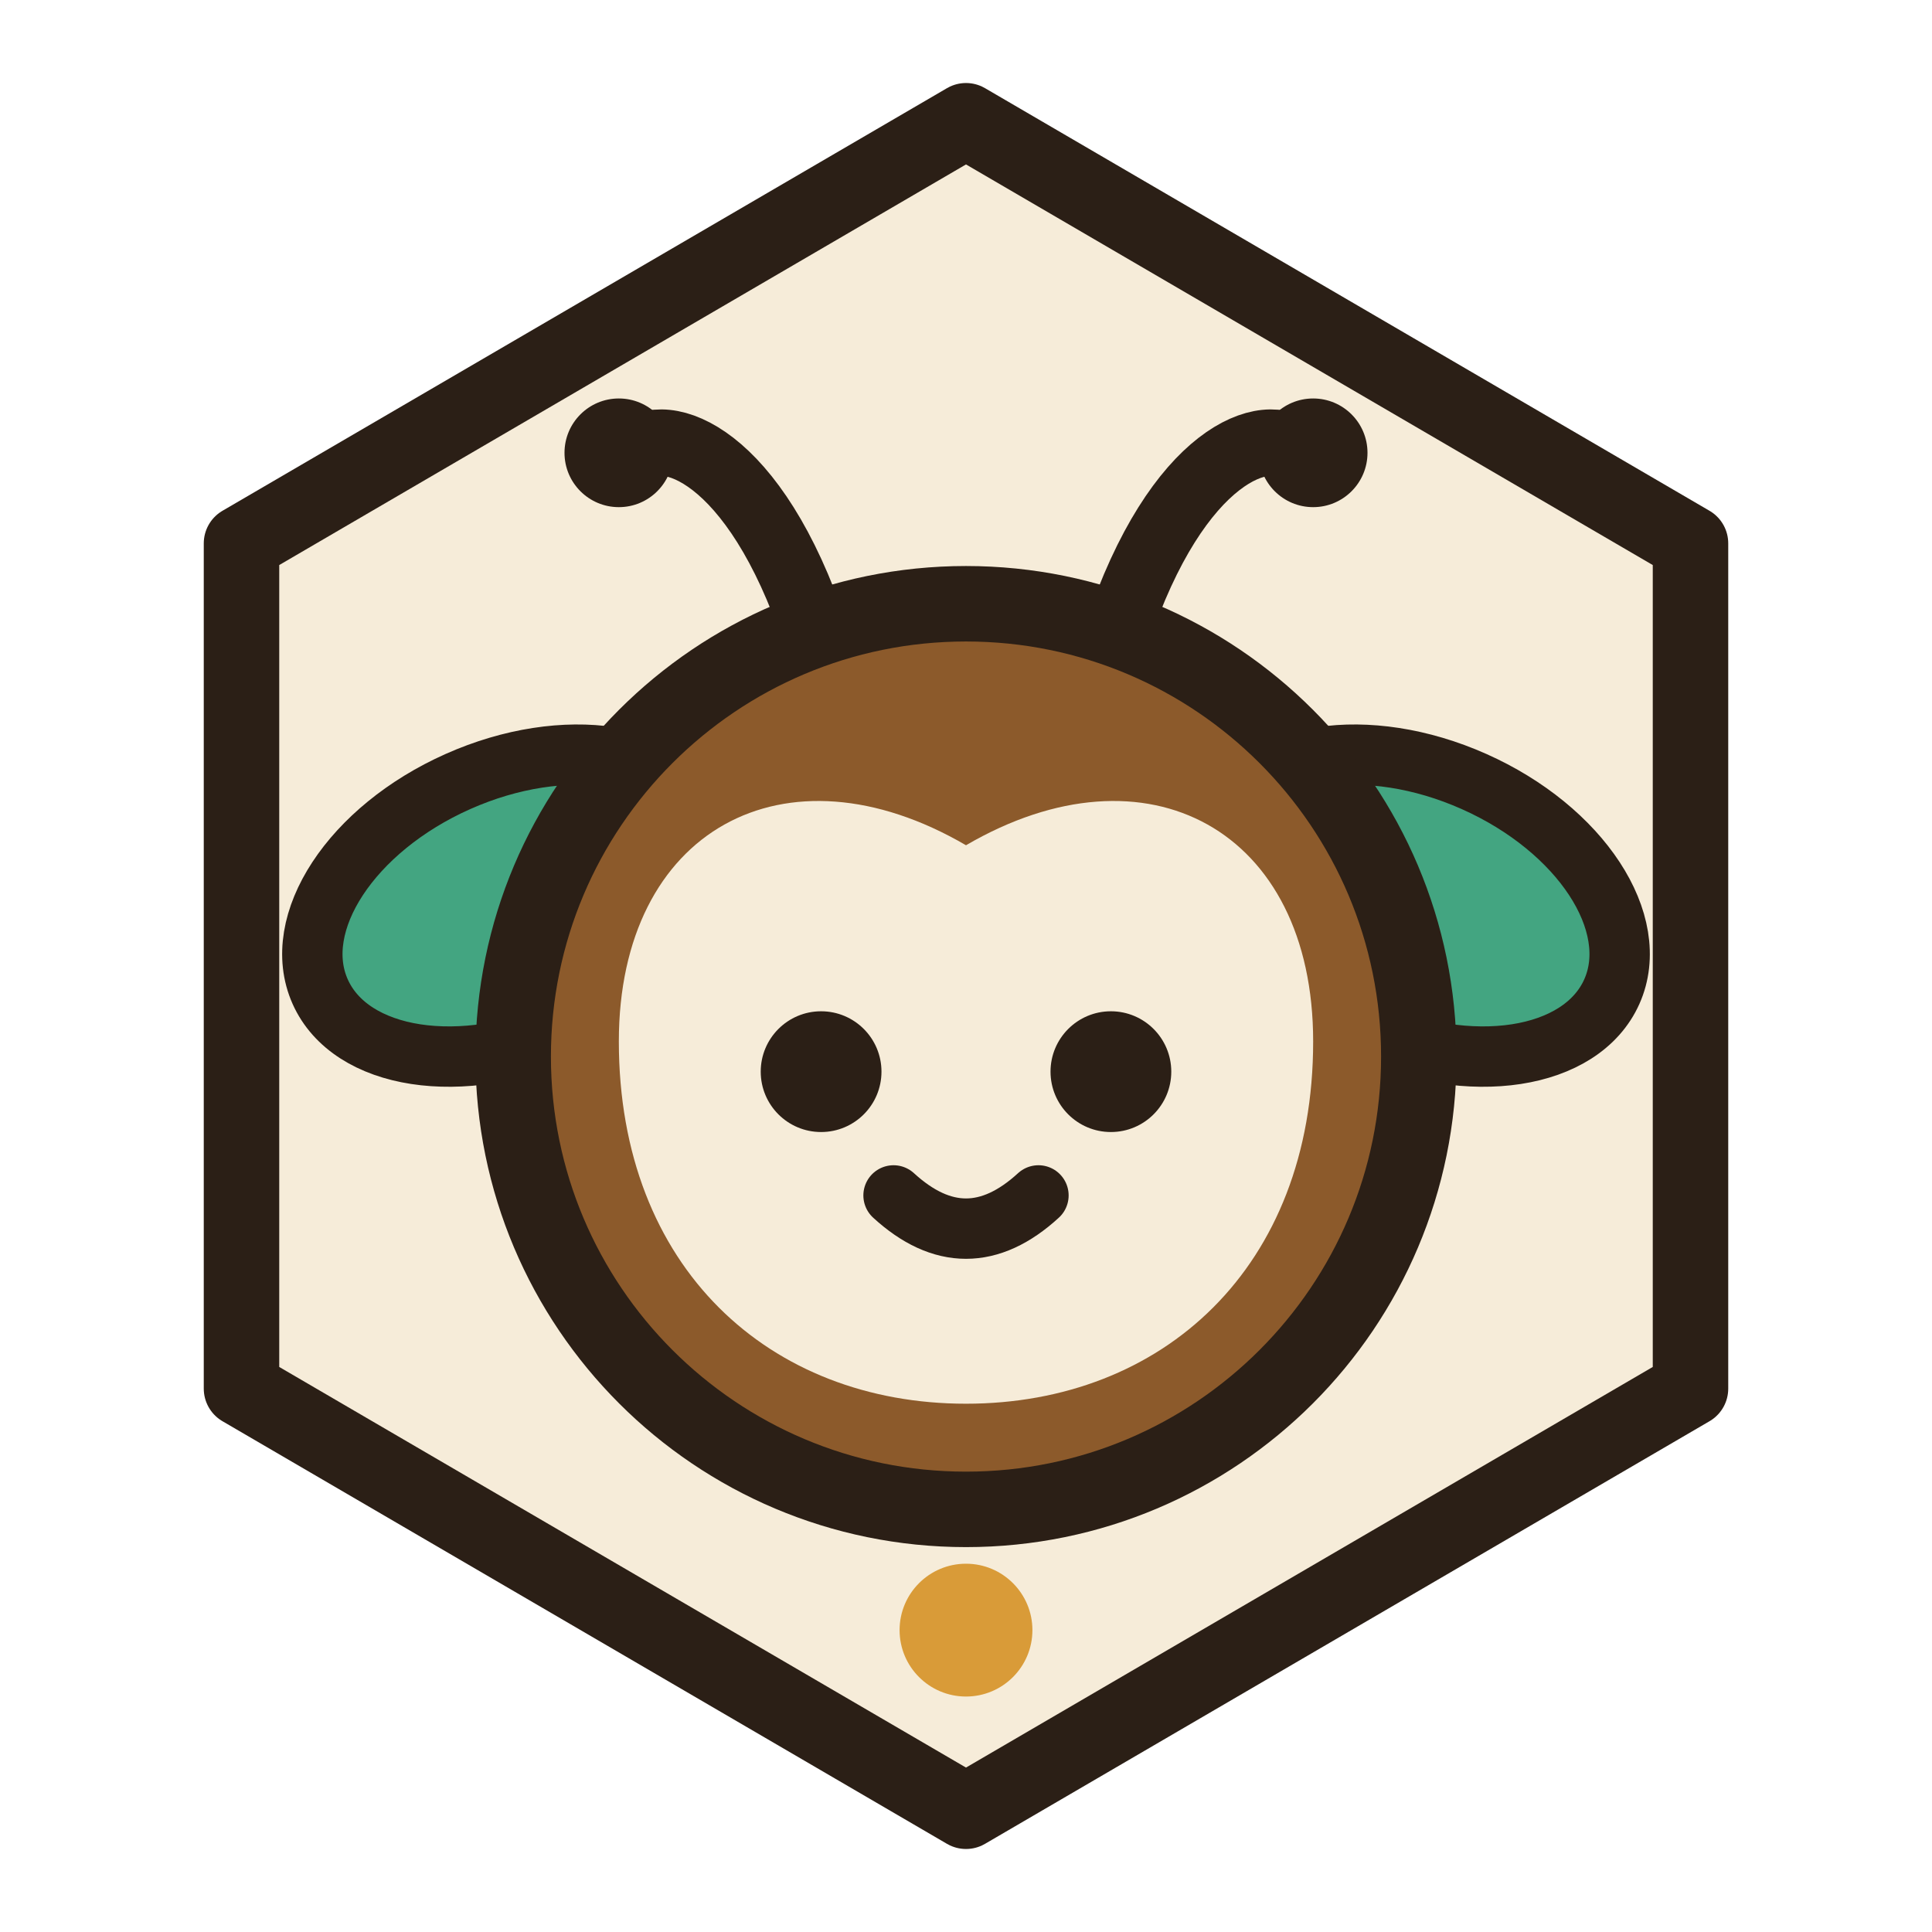
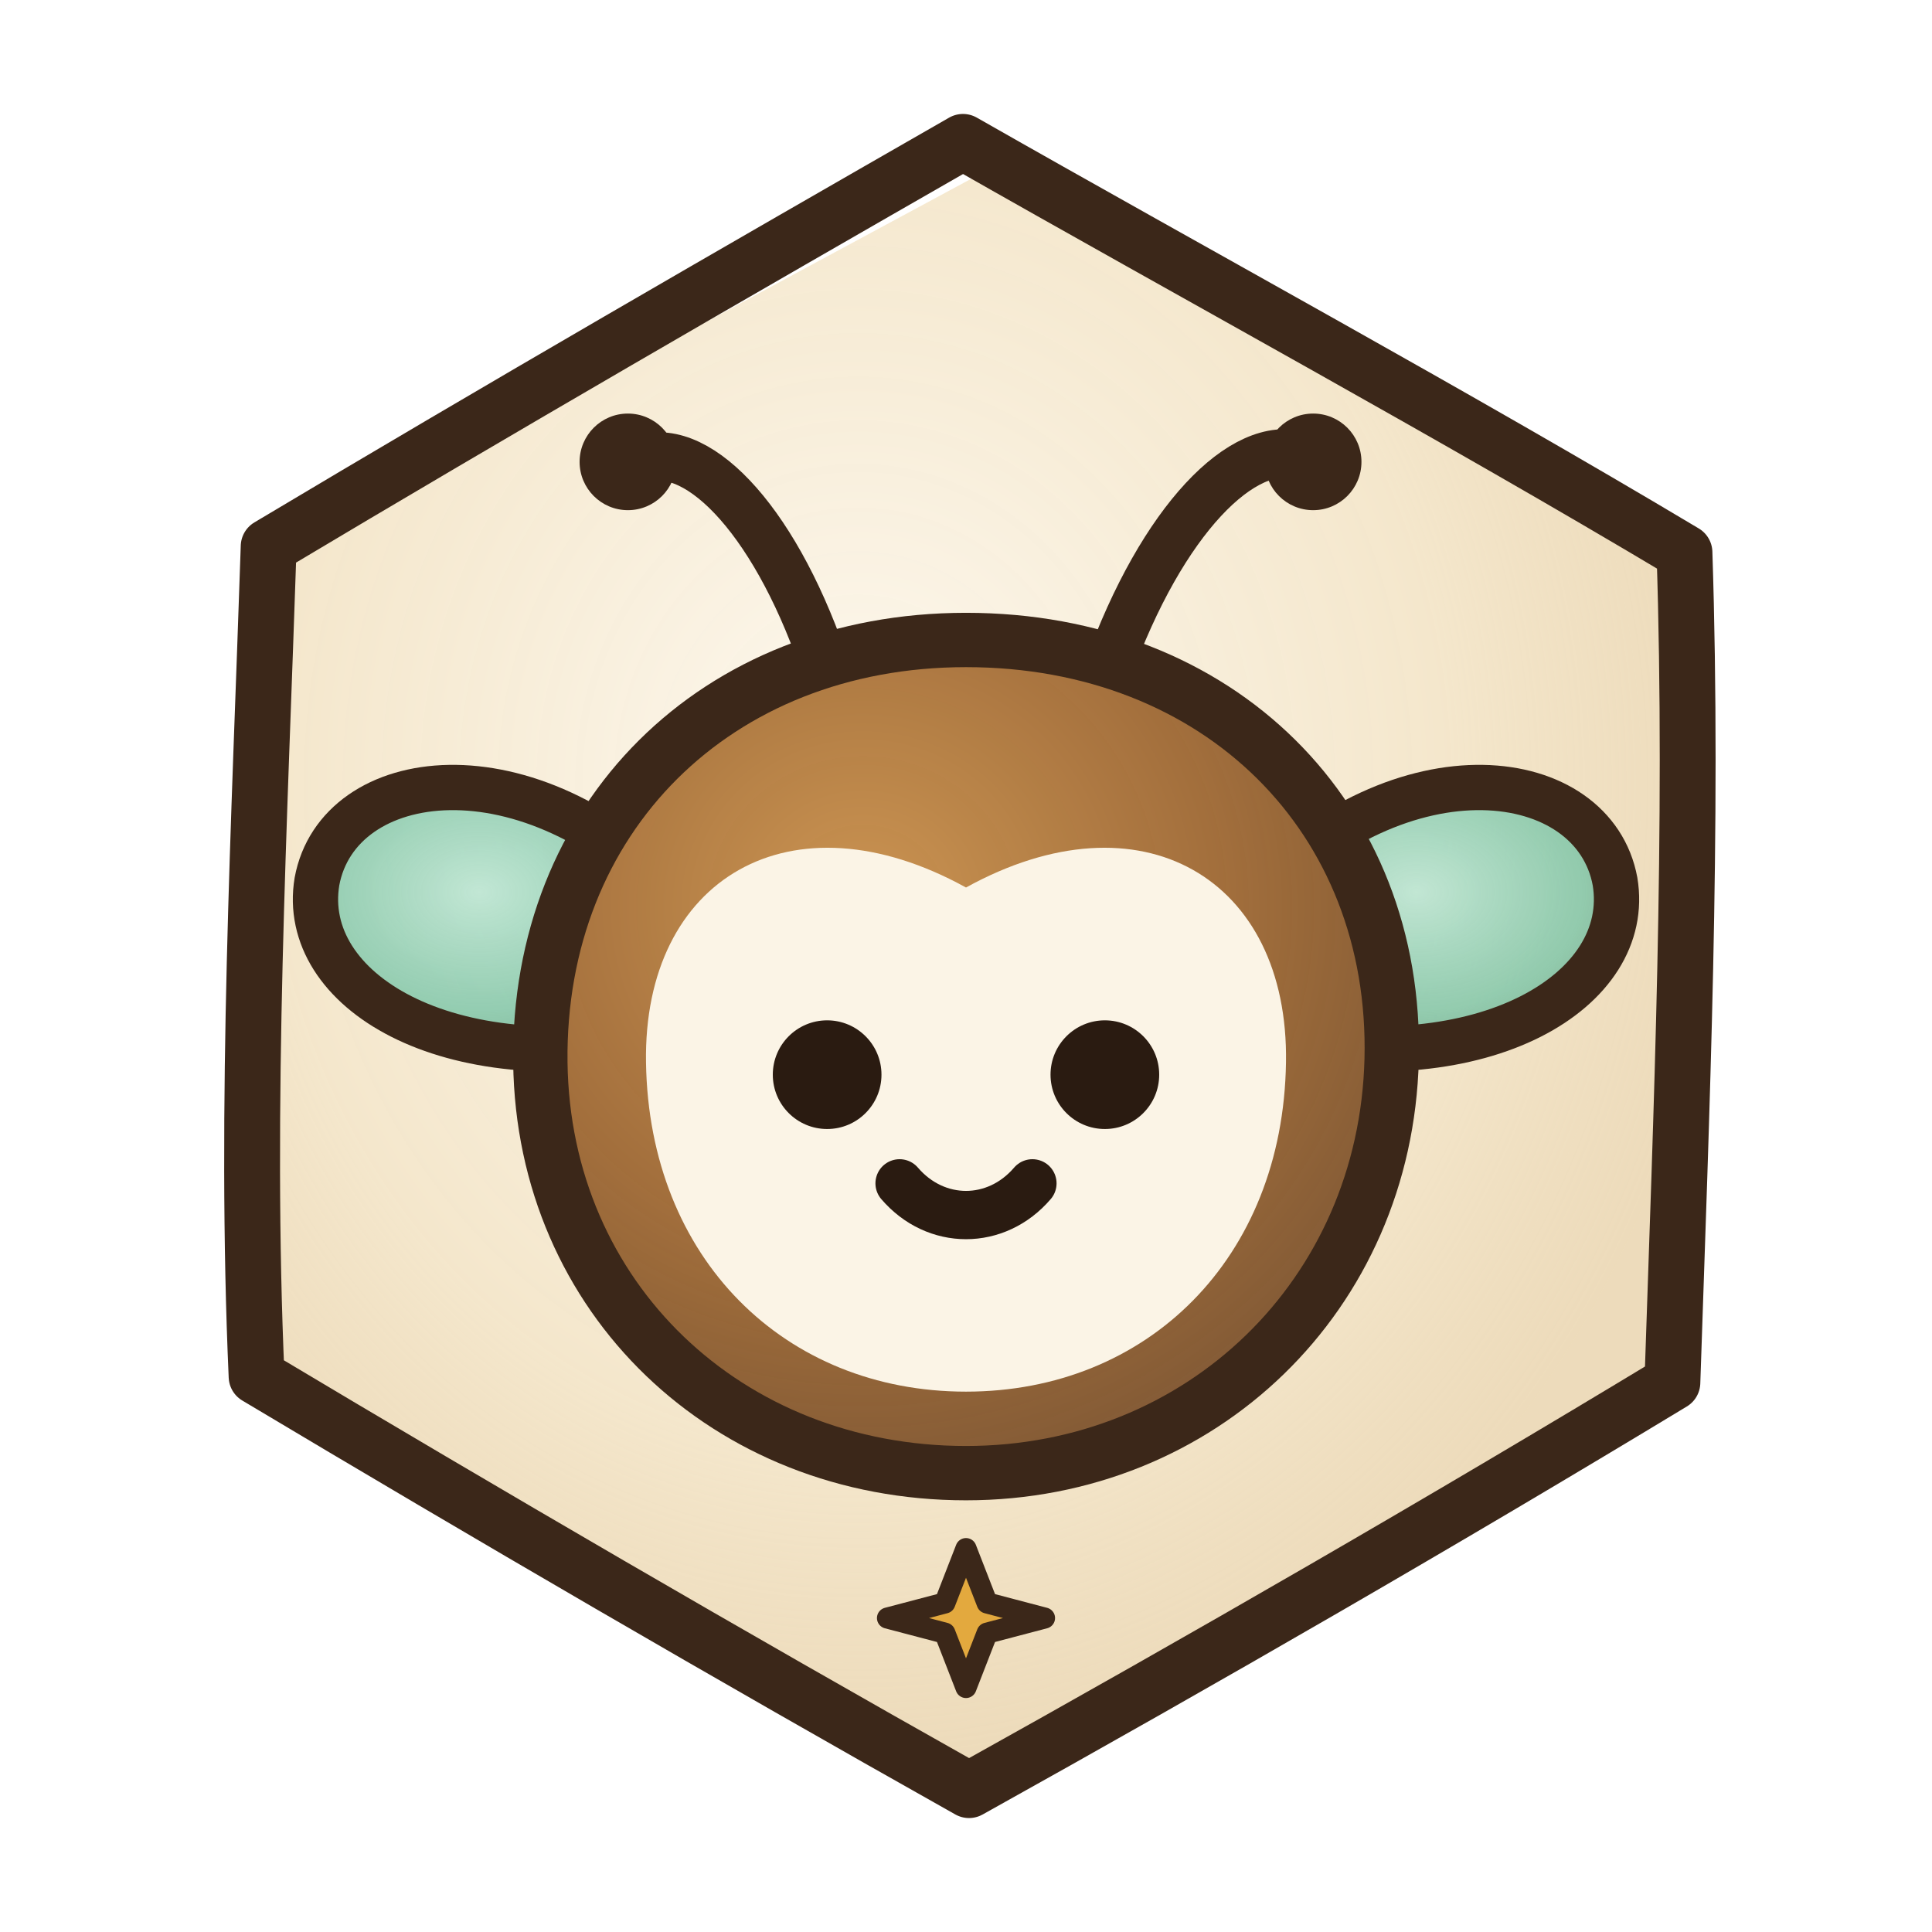
- <svg xmlns="http://www.w3.org/2000/svg" viewBox="0 0 64 64" fill="none" role="img" aria-label="Bunpō — Mitsu over a hexagon">
-   <polygon points="32,4 56,18 56,46 32,60 8,46 8,18" fill="#F6ECD9" stroke="#2B1F16" stroke-width="2.5" stroke-linejoin="round" />
-   <ellipse cx="17" cy="30" rx="7" ry="4.5" transform="rotate(-24 17 30)" fill="#43A581" stroke="#2B1F16" stroke-width="2" />
-   <ellipse cx="47" cy="30" rx="7" ry="4.5" transform="rotate(24 47 30)" fill="#43A581" stroke="#2B1F16" stroke-width="2" />
-   <path d="M27 21 C25 15 22 14 21 15" stroke="#2B1F16" stroke-width="2.2" stroke-linecap="round" />
-   <circle cx="20.5" cy="15" r="1.8" fill="#2B1F16" />
-   <path d="M37 21 C39 15 42 14 43 15" stroke="#2B1F16" stroke-width="2.2" stroke-linecap="round" />
-   <circle cx="43.5" cy="15" r="1.8" fill="#2B1F16" />
-   <circle cx="32" cy="35" r="15" fill="#8C5A2B" stroke="#2B1F16" stroke-width="2.5" />
-   <path d="M20.5 34.5 C20.5 27.5 26 24.5 32 28 C38 24.5 43.5 27.5 43.5 34.5 C43.5 42 38.5 46.5 32 46.5 C25.5 46.5 20.5 42 20.5 34.5 Z" fill="#F6ECD9" />
-   <circle cx="27.2" cy="35.5" r="2" fill="#2B1F16" />
-   <circle cx="36.8" cy="35.5" r="2" fill="#2B1F16" />
-   <path d="M29.6 39.6 Q32 41.8 34.4 39.6" stroke="#2B1F16" stroke-width="2" stroke-linecap="round" fill="none" />
-   <circle cx="32" cy="54" r="2.2" fill="#D99B38" />
+ <svg xmlns="http://www.w3.org/2000/svg" viewBox="0 0 64 64" fill="none" role="img" aria-label="Bunpō — Mitsu over a hexagon in watercolor and ink">
+   <defs>
+     <radialGradient id="hexWash" cx="42%" cy="38%" r="62%">
+       <stop offset="0%" stop-color="#FDF8EE" stop-opacity="0.96" />
+       <stop offset="68%" stop-color="#F3E4C6" stop-opacity="0.9" />
+       <stop offset="100%" stop-color="#E7CFA4" stop-opacity="0.75" />
+     </radialGradient>
+     <radialGradient id="honeyWash" cx="38%" cy="32%" r="68%">
+       <stop offset="0%" stop-color="#C88D48" stop-opacity="0.94" />
+       <stop offset="62%" stop-color="#9A632C" stop-opacity="0.92" />
+       <stop offset="100%" stop-color="#75471D" stop-opacity="0.88" />
+     </radialGradient>
+     <radialGradient id="mintWash" cx="45%" cy="40%" r="65%">
+       <stop offset="0%" stop-color="#BCE6D4" stop-opacity="0.9" />
+       <stop offset="70%" stop-color="#7BC5A8" stop-opacity="0.8" />
+       <stop offset="100%" stop-color="#53A385" stop-opacity="0.68" />
+     </radialGradient>
+   </defs>
+   <path d="M32.4 5.8 C40 10.2 48.2 14.4 55.2 18.8 C55.6 28 55.1 37.2 54.8 45.6 C47.6 50 39.8 54.4 31.8 58.6 C24.2 54.1 16.5 49.8 9.2 45.2 C8.7 36.4 9.1 27.6 9.5 18.5 C16.9 14.1 24.8 9.9 32.4 5.8 Z" fill="url(#hexWash)" />
+   <path d="M31.9 4.7 C39.8 9.2 48.1 13.7 55.8 18.3 C56.1 27.4 55.7 36.8 55.4 45.8 C47.8 50.4 40 54.9 32.1 59.3 C24.1 54.8 16.2 50.2 8.5 45.6 C8.1 36.6 8.6 27.2 8.9 18.1 C16.6 13.5 24.4 9 31.9 4.7 Z" stroke="#3B2719" stroke-width="1.85" stroke-linecap="round" stroke-linejoin="round" />
+   <path d="M22.5 29.8 C17.5 24.5 11.2 25.4 10.5 29.2 C9.9 32.8 14.8 35.8 21.8 34.4 Z" fill="url(#mintWash)" stroke="#3B2719" stroke-width="1.5" stroke-linecap="round" stroke-linejoin="round" />
+   <path d="M41.5 29.8 C46.5 24.5 52.8 25.4 53.5 29.2 C54.1 32.8 49.2 35.8 42.2 34.4 Z" fill="url(#mintWash)" stroke="#3B2719" stroke-width="1.5" stroke-linecap="round" stroke-linejoin="round" />
+   <path d="M27.4 22.3 C25.8 17.4 23.2 14.6 21.3 15.2" stroke="#3B2719" stroke-width="1.6" stroke-linecap="round" />
+   <circle cx="20.8" cy="15.3" r="1.6" fill="#3B2719" />
+   <path d="M36.7 22.2 C38.5 17.2 41.2 14.5 43.1 15.1" stroke="#3B2719" stroke-width="1.6" stroke-linecap="round" />
+   <circle cx="43.5" cy="15.3" r="1.6" fill="#3B2719" />
+   <path d="M32 21.2 C40.4 21.2 46.3 27.1 46.1 35.1 C45.9 42.9 39.8 48.8 32 48.8 C24.1 48.8 18 43 17.9 35.2 C17.8 27.1 23.7 21.2 32 21.2 Z" fill="#FDF8EE" />
+   <path d="M32 21.2 C40.4 21.2 46.3 27.1 46.1 35.1 C45.9 42.9 39.8 48.8 32 48.8 C24.1 48.8 18 43 17.9 35.2 C17.8 27.1 23.7 21.2 32 21.2 Z" fill="url(#honeyWash)" stroke="#3B2719" stroke-width="1.8" stroke-linecap="round" stroke-linejoin="round" />
+   <path d="M21.4 35.2 C21.3 29.1 26.2 26.2 32 29.4 C37.8 26.2 42.7 29.1 42.6 35.2 C42.5 41.7 38 46.1 32 46.1 C26 46.1 21.5 41.7 21.4 35.2 Z" fill="#FBF4E6" />
+   <circle cx="27.4" cy="35.6" r="1.8" fill="#2A1B11" />
+   <circle cx="36.6" cy="35.6" r="1.8" fill="#2A1B11" />
+   <path d="M29.8 39.2 C31 40.6 33 40.6 34.2 39.2" stroke="#2A1B11" stroke-width="1.6" stroke-linecap="round" />
+   <path d="M32 51.3 L32.7 53.1 L34.6 53.6 L32.7 54.1 L32 55.9 L31.3 54.1 L29.4 53.6 L31.3 53.1 Z" fill="#E3A93E" stroke="#3B2719" stroke-width="0.7" stroke-linejoin="round" />
</svg>
